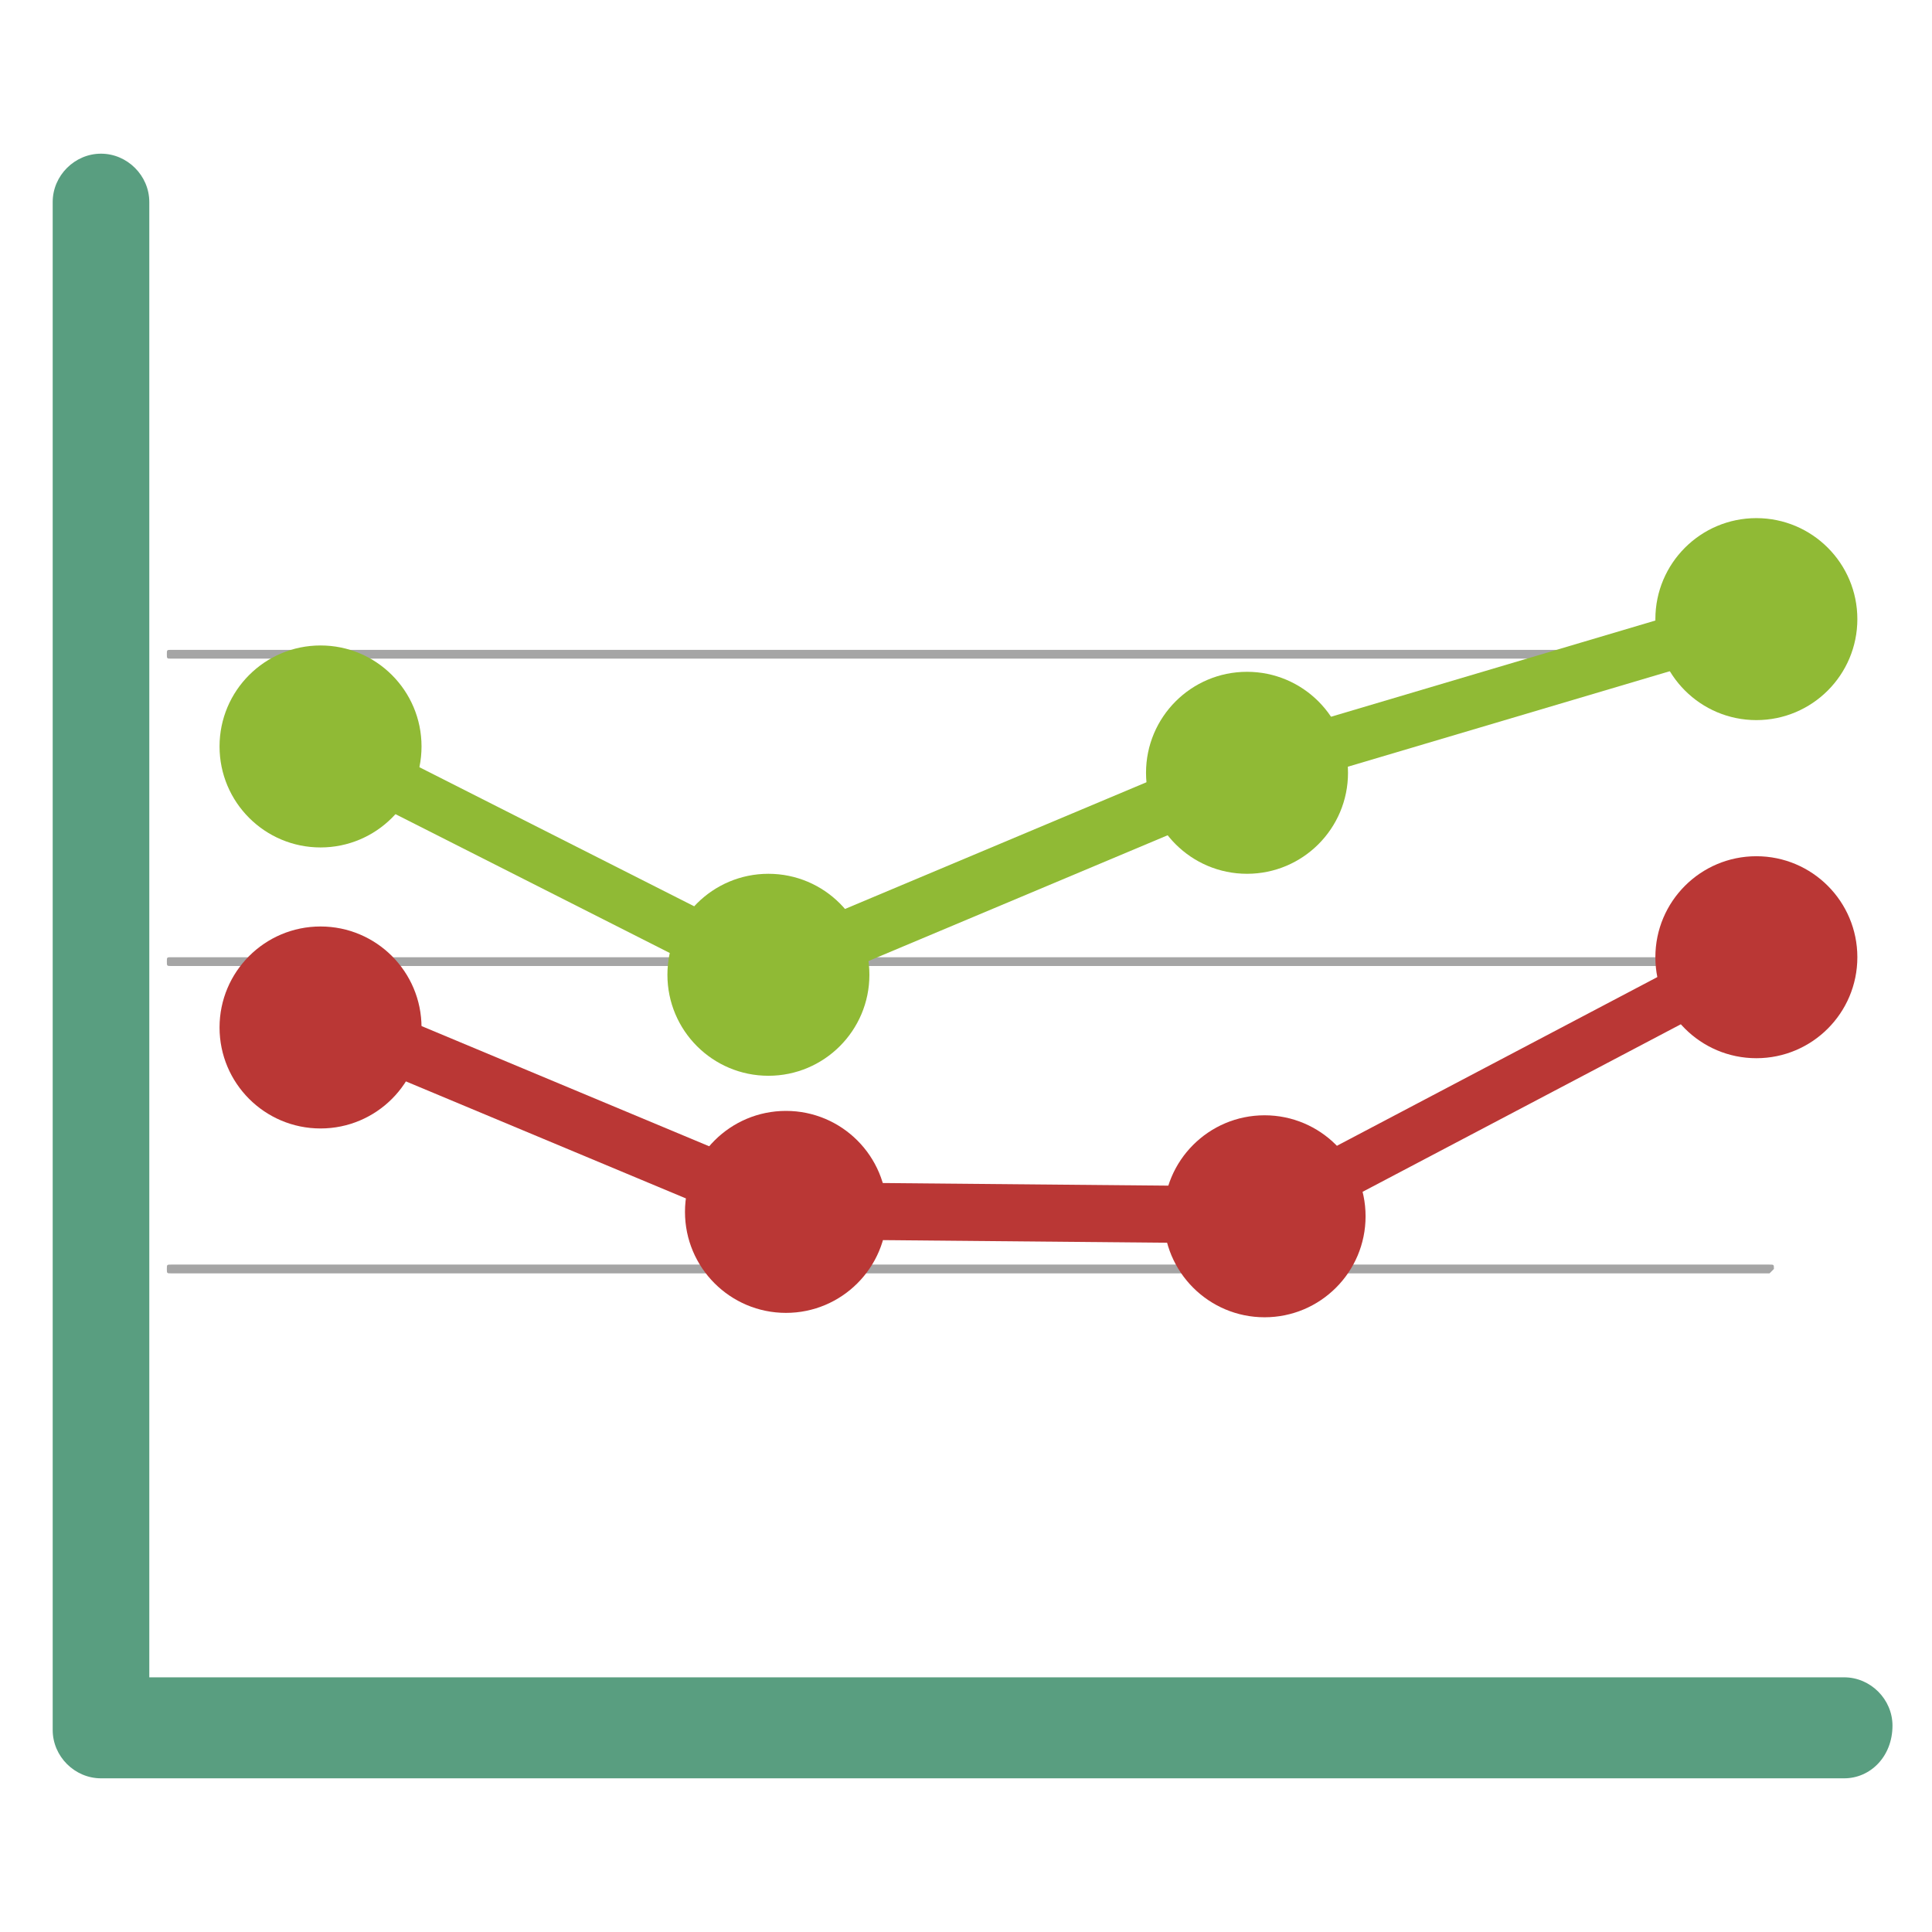
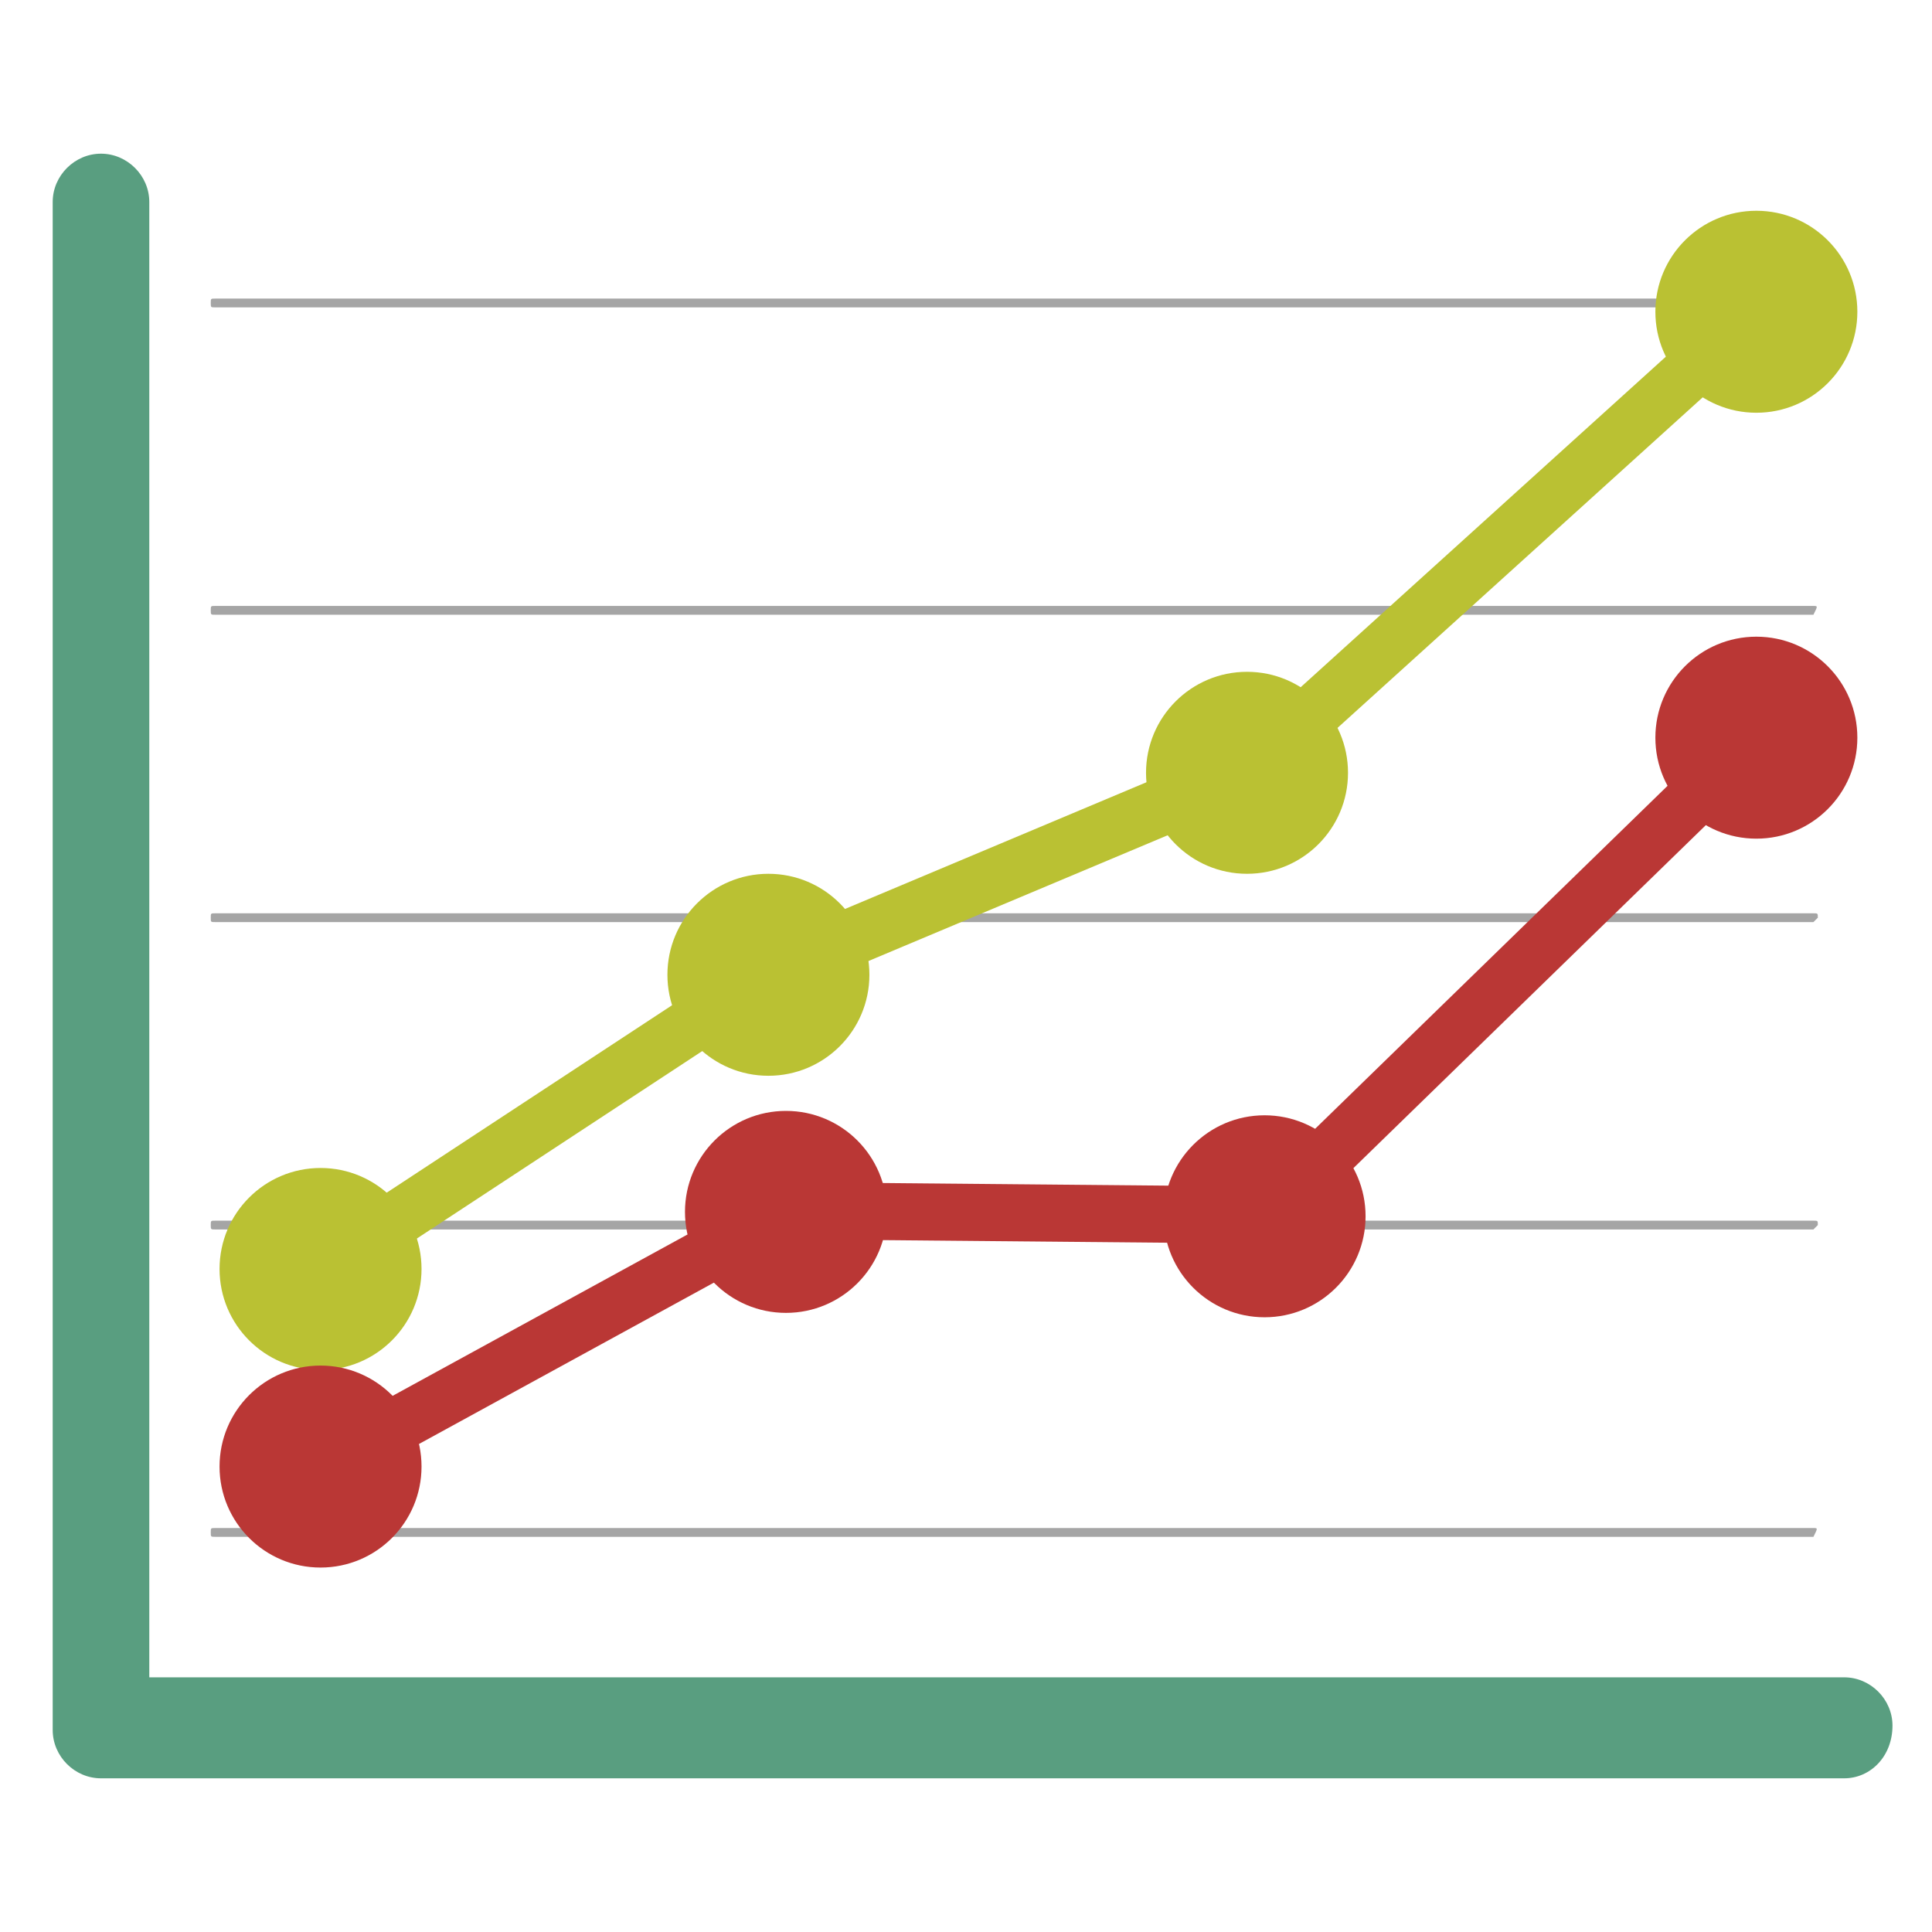
<svg xmlns="http://www.w3.org/2000/svg" version="1.1" x="0px" y="0px" viewBox="0 0 44 44" style="enable-background:new 0 0 44 44;" xml:space="preserve">
  <style type="text/css">
	.st0{fill:#599E80;}
	.st1{fill:#A5A5A5;}
- 	.st2{fill:#90BA35;}
- 	.st3{fill:#BA3735;}
+ 	.st2{fill:#BAC133;}
+ 	.st3{fill:#BAC133;stroke:#BAC133;stroke-width:1.25;stroke-miterlimit:10;}
+ 	.st4{fill:#BA3735;}
+ 	.st5{fill:#BA3735;stroke:#BA3735;stroke-width:1.25;stroke-miterlimit:10;}
</style>
  <g id="Layer_1">
    <g id="icon_x5F_ap">
      <path id="XMLID_18_" class="st0" d="M42,40.5H2.3c-0.6,0-1.1-0.5-1.1-1.1V4.6c0-0.6,0.5-1.1,1.1-1.1S3.4,4,3.4,4.6v33.6H42    c0.6,0,1.1,0.5,1.1,1.1C43.1,40,42.6,40.5,42,40.5z" />
    </g>
  </g>
  <g id="Layer_2_1_">
-     <path class="st1" d="M40.3,15H3.9c-0.1,0-0.1,0-0.1-0.1l0,0c0-0.1,0-0.1,0.1-0.1h36.4C40.4,14.8,40.4,14.8,40.3,15L40.3,15   C40.4,15,40.4,15,40.3,15z" />
-     <path class="st1" d="M40.3,22H3.9c-0.1,0-0.1,0-0.1-0.1v0c0-0.1,0-0.1,0.1-0.1h36.4c0.1,0,0.1,0,0.1,0.1L40.3,22   C40.4,22,40.4,22,40.3,22z" />
-     <path class="st1" d="M40.3,29H3.9c-0.1,0-0.1,0-0.1-0.1v0c0-0.1,0-0.1,0.1-0.1h36.4c0.1,0,0.1,0,0.1,0.1L40.3,29   C40.4,29,40.4,29,40.3,29z" />
+     <path class="st1" d="M41.3,7H4.9C4.8,7,4.8,7,4.8,6.9l0,0c0-0.1,0-0.1,0.1-0.1h36.4C41.4,6.8,41.4,6.8,41.3,7L41.3,7   C41.4,7,41.4,7,41.3,7z" />
+     <path class="st1" d="M41.3,14H4.9c-0.1,0-0.1,0-0.1-0.1l0,0c0-0.1,0-0.1,0.1-0.1h36.4C41.4,13.8,41.4,13.8,41.3,14L41.3,14   C41.4,14,41.4,14,41.3,14z" />
+     <path class="st1" d="M41.3,21H4.9c-0.1,0-0.1,0-0.1-0.1v0c0-0.1,0-0.1,0.1-0.1h36.4c0.1,0,0.1,0,0.1,0.1L41.3,21   C41.4,21,41.4,21,41.3,21z" />
+     <path class="st1" d="M41.3,28H4.9c-0.1,0-0.1,0-0.1-0.1v0c0-0.1,0-0.1,0.1-0.1h36.4c0.1,0,0.1,0,0.1,0.1L41.3,28   C41.4,28,41.4,28,41.3,28z" />
+     <path class="st1" d="M41.3,35H4.9c-0.1,0-0.1,0-0.1-0.1l0,0c0-0.1,0-0.1,0.1-0.1h36.4C41.4,34.8,41.4,34.8,41.3,35L41.3,35   C41.4,35,41.4,35,41.3,35z" />
  </g>
  <g id="Layer_3_1_">
    <g>
-       <circle class="st2" cx="7.3" cy="17" r="2.3" />
+       <circle class="st2" cx="7.3" cy="28.9" r="2.3" />
      <g>
-         <g>
-           <line class="st2" x1="7.3" y1="17" x2="17.5" y2="22.2" />
-           <rect x="11.8" y="13.9" transform="matrix(0.4516 -0.8922 0.8922 0.4516 -10.6743 21.8053)" class="st2" width="1.2" height="11.4" />
-         </g>
+         <line class="st3" x1="7.3" y1="28.9" x2="17.5" y2="22.2" />
      </g>
      <circle class="st2" cx="17.5" cy="22.2" r="2.3" />
      <g>
        <g>
          <line class="st2" x1="28.4" y1="17.6" x2="17.5" y2="22.2" />
          <rect x="17" y="19.2" transform="matrix(0.9219 -0.3875 0.3875 0.9219 -5.9083 10.4456)" class="st2" width="11.8" height="1.3" />
        </g>
      </g>
      <circle class="st2" cx="28.4" cy="17.6" r="2.3" />
      <g>
-         <g>
-           <line class="st2" x1="40" y1="14.1" x2="28.4" y2="17.6" />
-           <rect x="28.2" y="15.2" transform="matrix(0.9587 -0.2844 0.2844 0.9587 -3.0994 10.3806)" class="st2" width="12.1" height="1.2" />
-         </g>
+         <line class="st3" x1="40" y1="7.1" x2="28.4" y2="17.6" />
      </g>
-       <circle class="st2" cx="40" cy="14.1" r="2.3" />
+       <circle class="st2" cx="40" cy="7.1" r="2.3" />
    </g>
    <g>
-       <circle class="st3" cx="7.3" cy="23.4" r="2.3" />
+       <circle class="st4" cx="7.3" cy="33.4" r="2.3" />
      <g>
-         <g>
-           <line class="st3" x1="7.3" y1="23.2" x2="17.9" y2="27.6" />
-           <rect x="12" y="19.7" transform="matrix(0.3856 -0.9227 0.9227 0.3856 -15.7033 27.2087)" class="st3" width="1.3" height="11.4" />
-         </g>
+         <line class="st5" x1="7.3" y1="33.4" x2="17.9" y2="27.6" />
      </g>
-       <circle class="st3" cx="17.9" cy="27.6" r="2.3" />
+       <circle class="st4" cx="17.9" cy="27.6" r="2.3" />
      <g>
-         <g>
-           <line class="st3" x1="17.9" y1="27.6" x2="28.8" y2="27.7" />
-           <rect x="22.7" y="22.2" transform="matrix(9.191937e-003 -1 1 9.191937e-003 -4.5394 50.7185)" class="st3" width="1.3" height="10.9" />
-         </g>
+         <line class="st4" x1="17.9" y1="27.6" x2="28.8" y2="27.7" />
+         <rect x="22.7" y="22.2" transform="matrix(9.191937e-003 -1 1 9.191937e-003 -4.5394 50.7185)" class="st4" width="1.3" height="10.9" />
      </g>
-       <circle class="st3" cx="28.8" cy="27.7" r="2.3" />
+       <circle class="st4" cx="28.8" cy="27.7" r="2.3" />
      <g>
-         <g>
-           <line class="st3" x1="40" y1="21.8" x2="28.8" y2="27.7" />
-           <rect x="28.1" y="24.1" transform="matrix(0.8849 -0.4659 0.4659 0.8849 -7.5701 18.8728)" class="st3" width="12.7" height="1.2" />
-         </g>
+         <line class="st5" x1="40" y1="16.8" x2="28.8" y2="27.7" />
      </g>
-       <circle class="st3" cx="40" cy="21.8" r="2.3" />
+       <circle class="st4" cx="40" cy="16.8" r="2.3" />
    </g>
  </g>
</svg>
